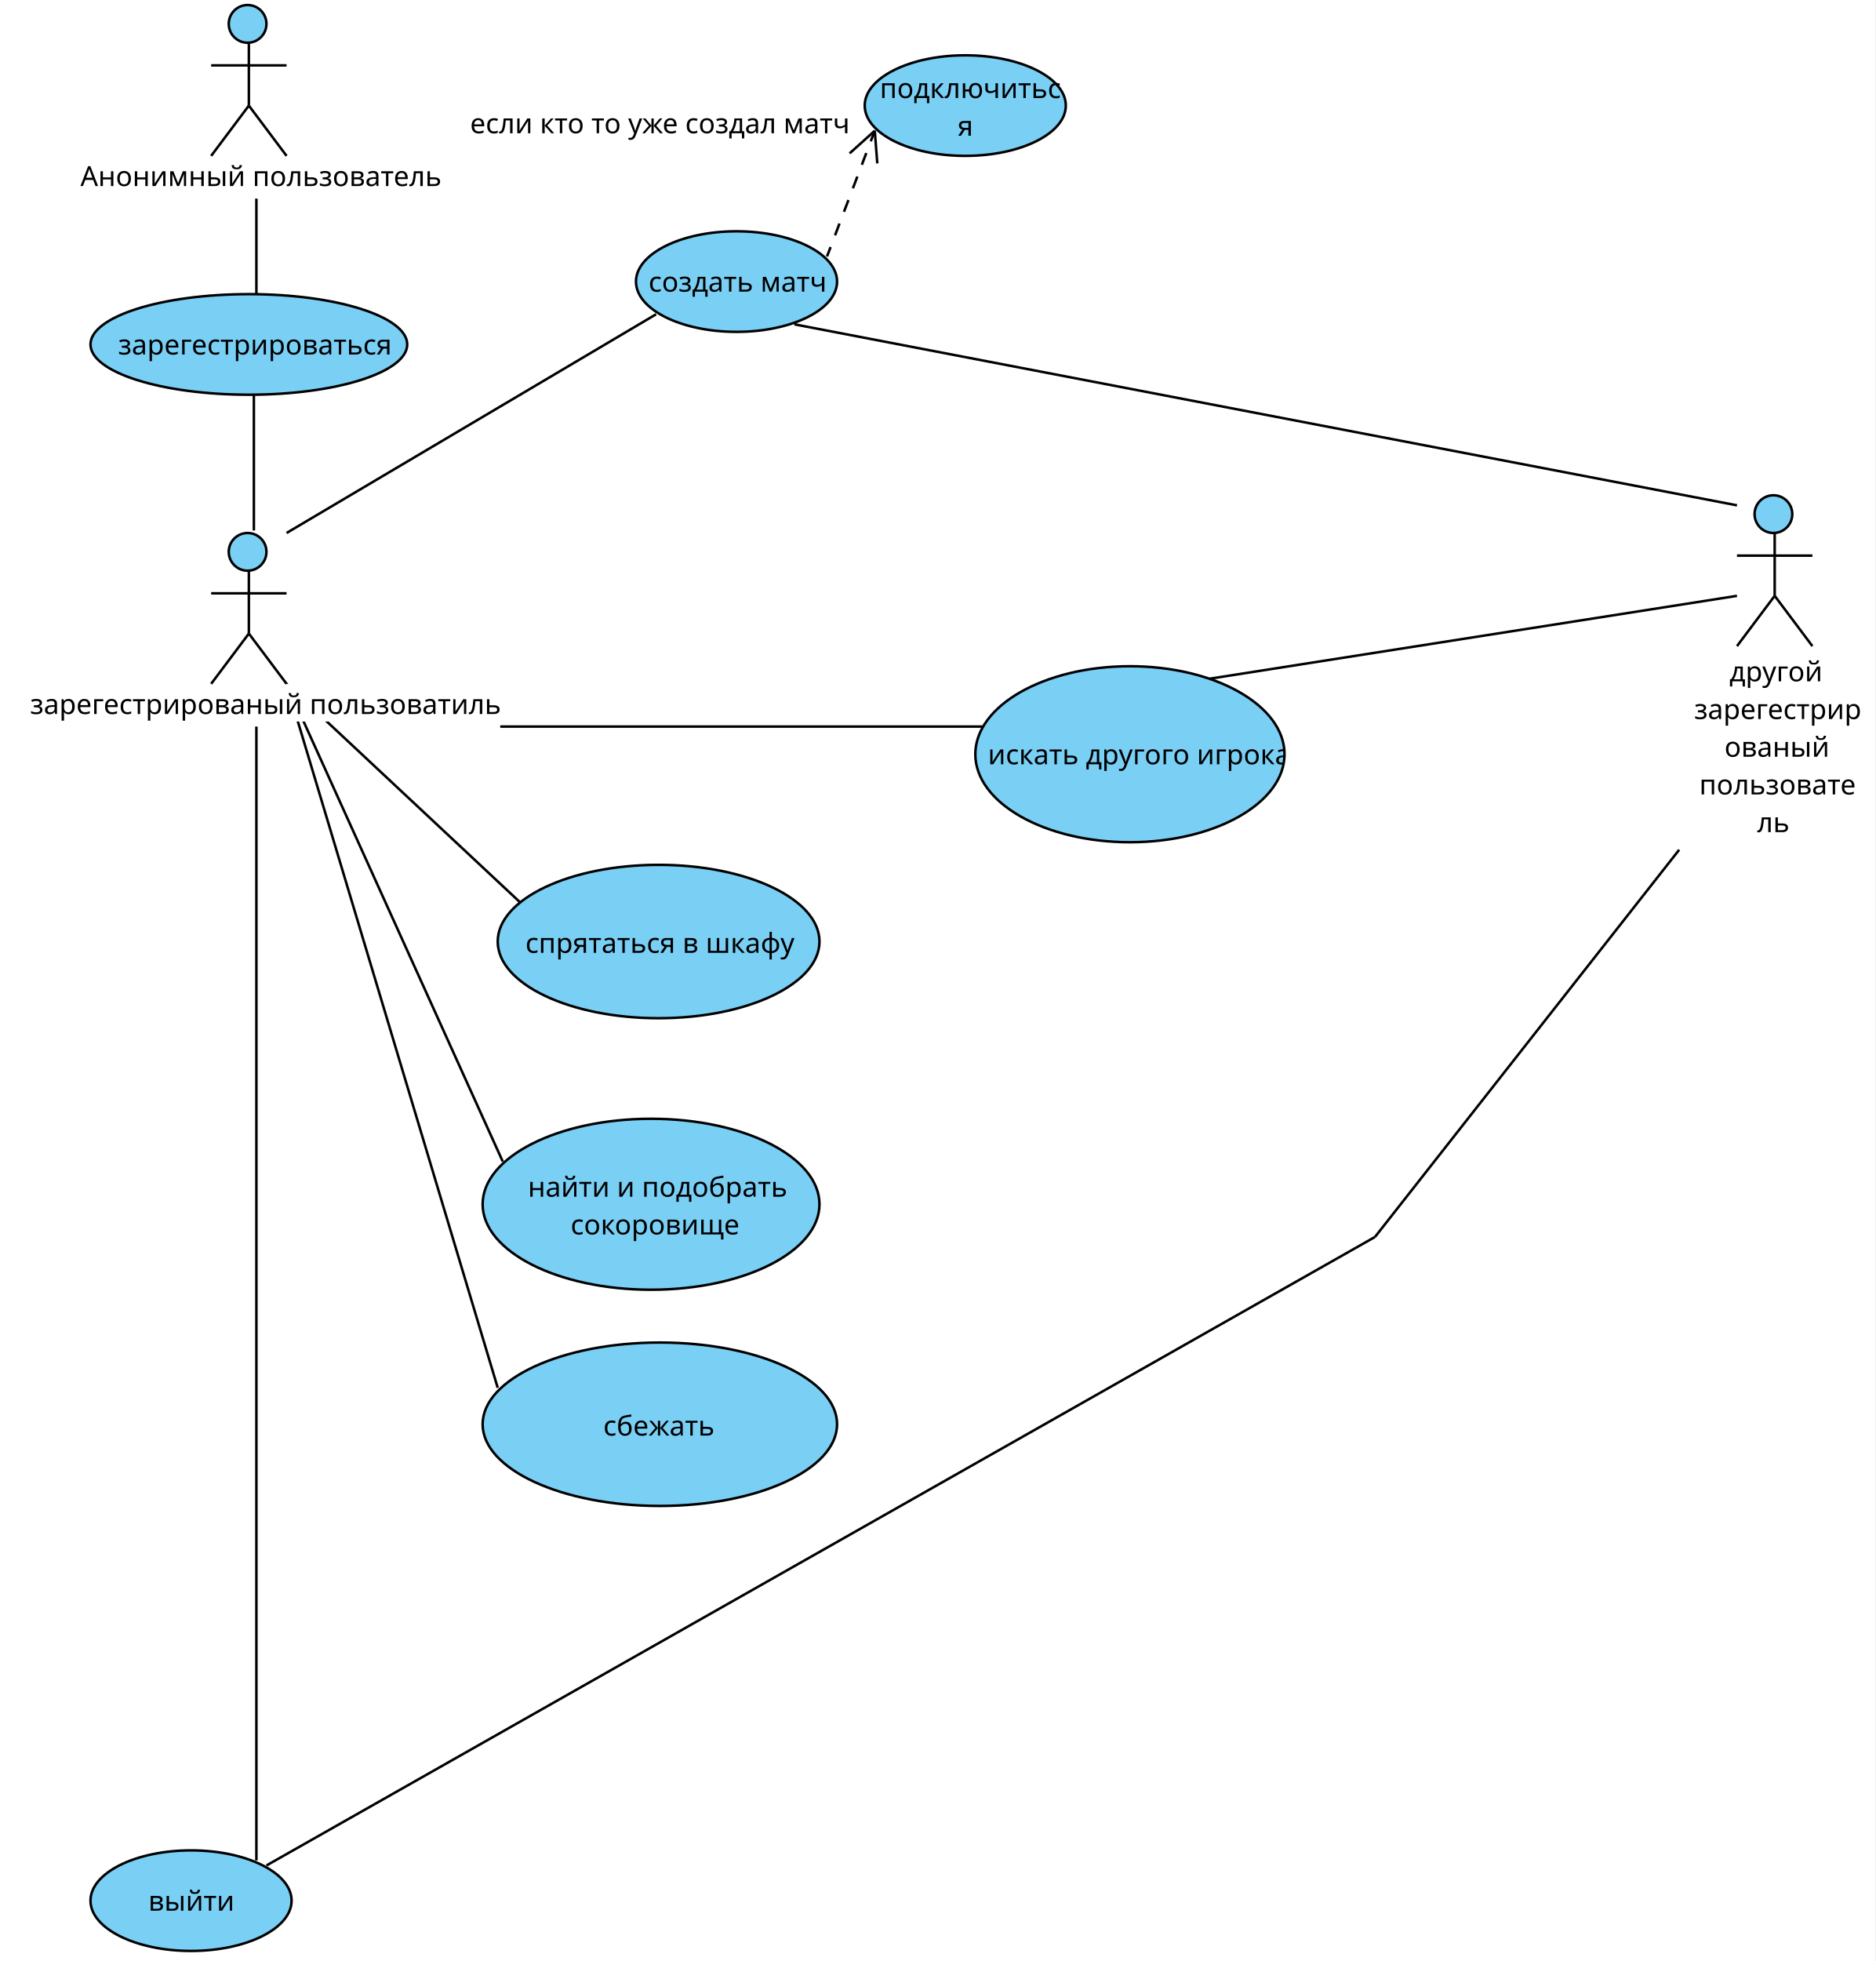
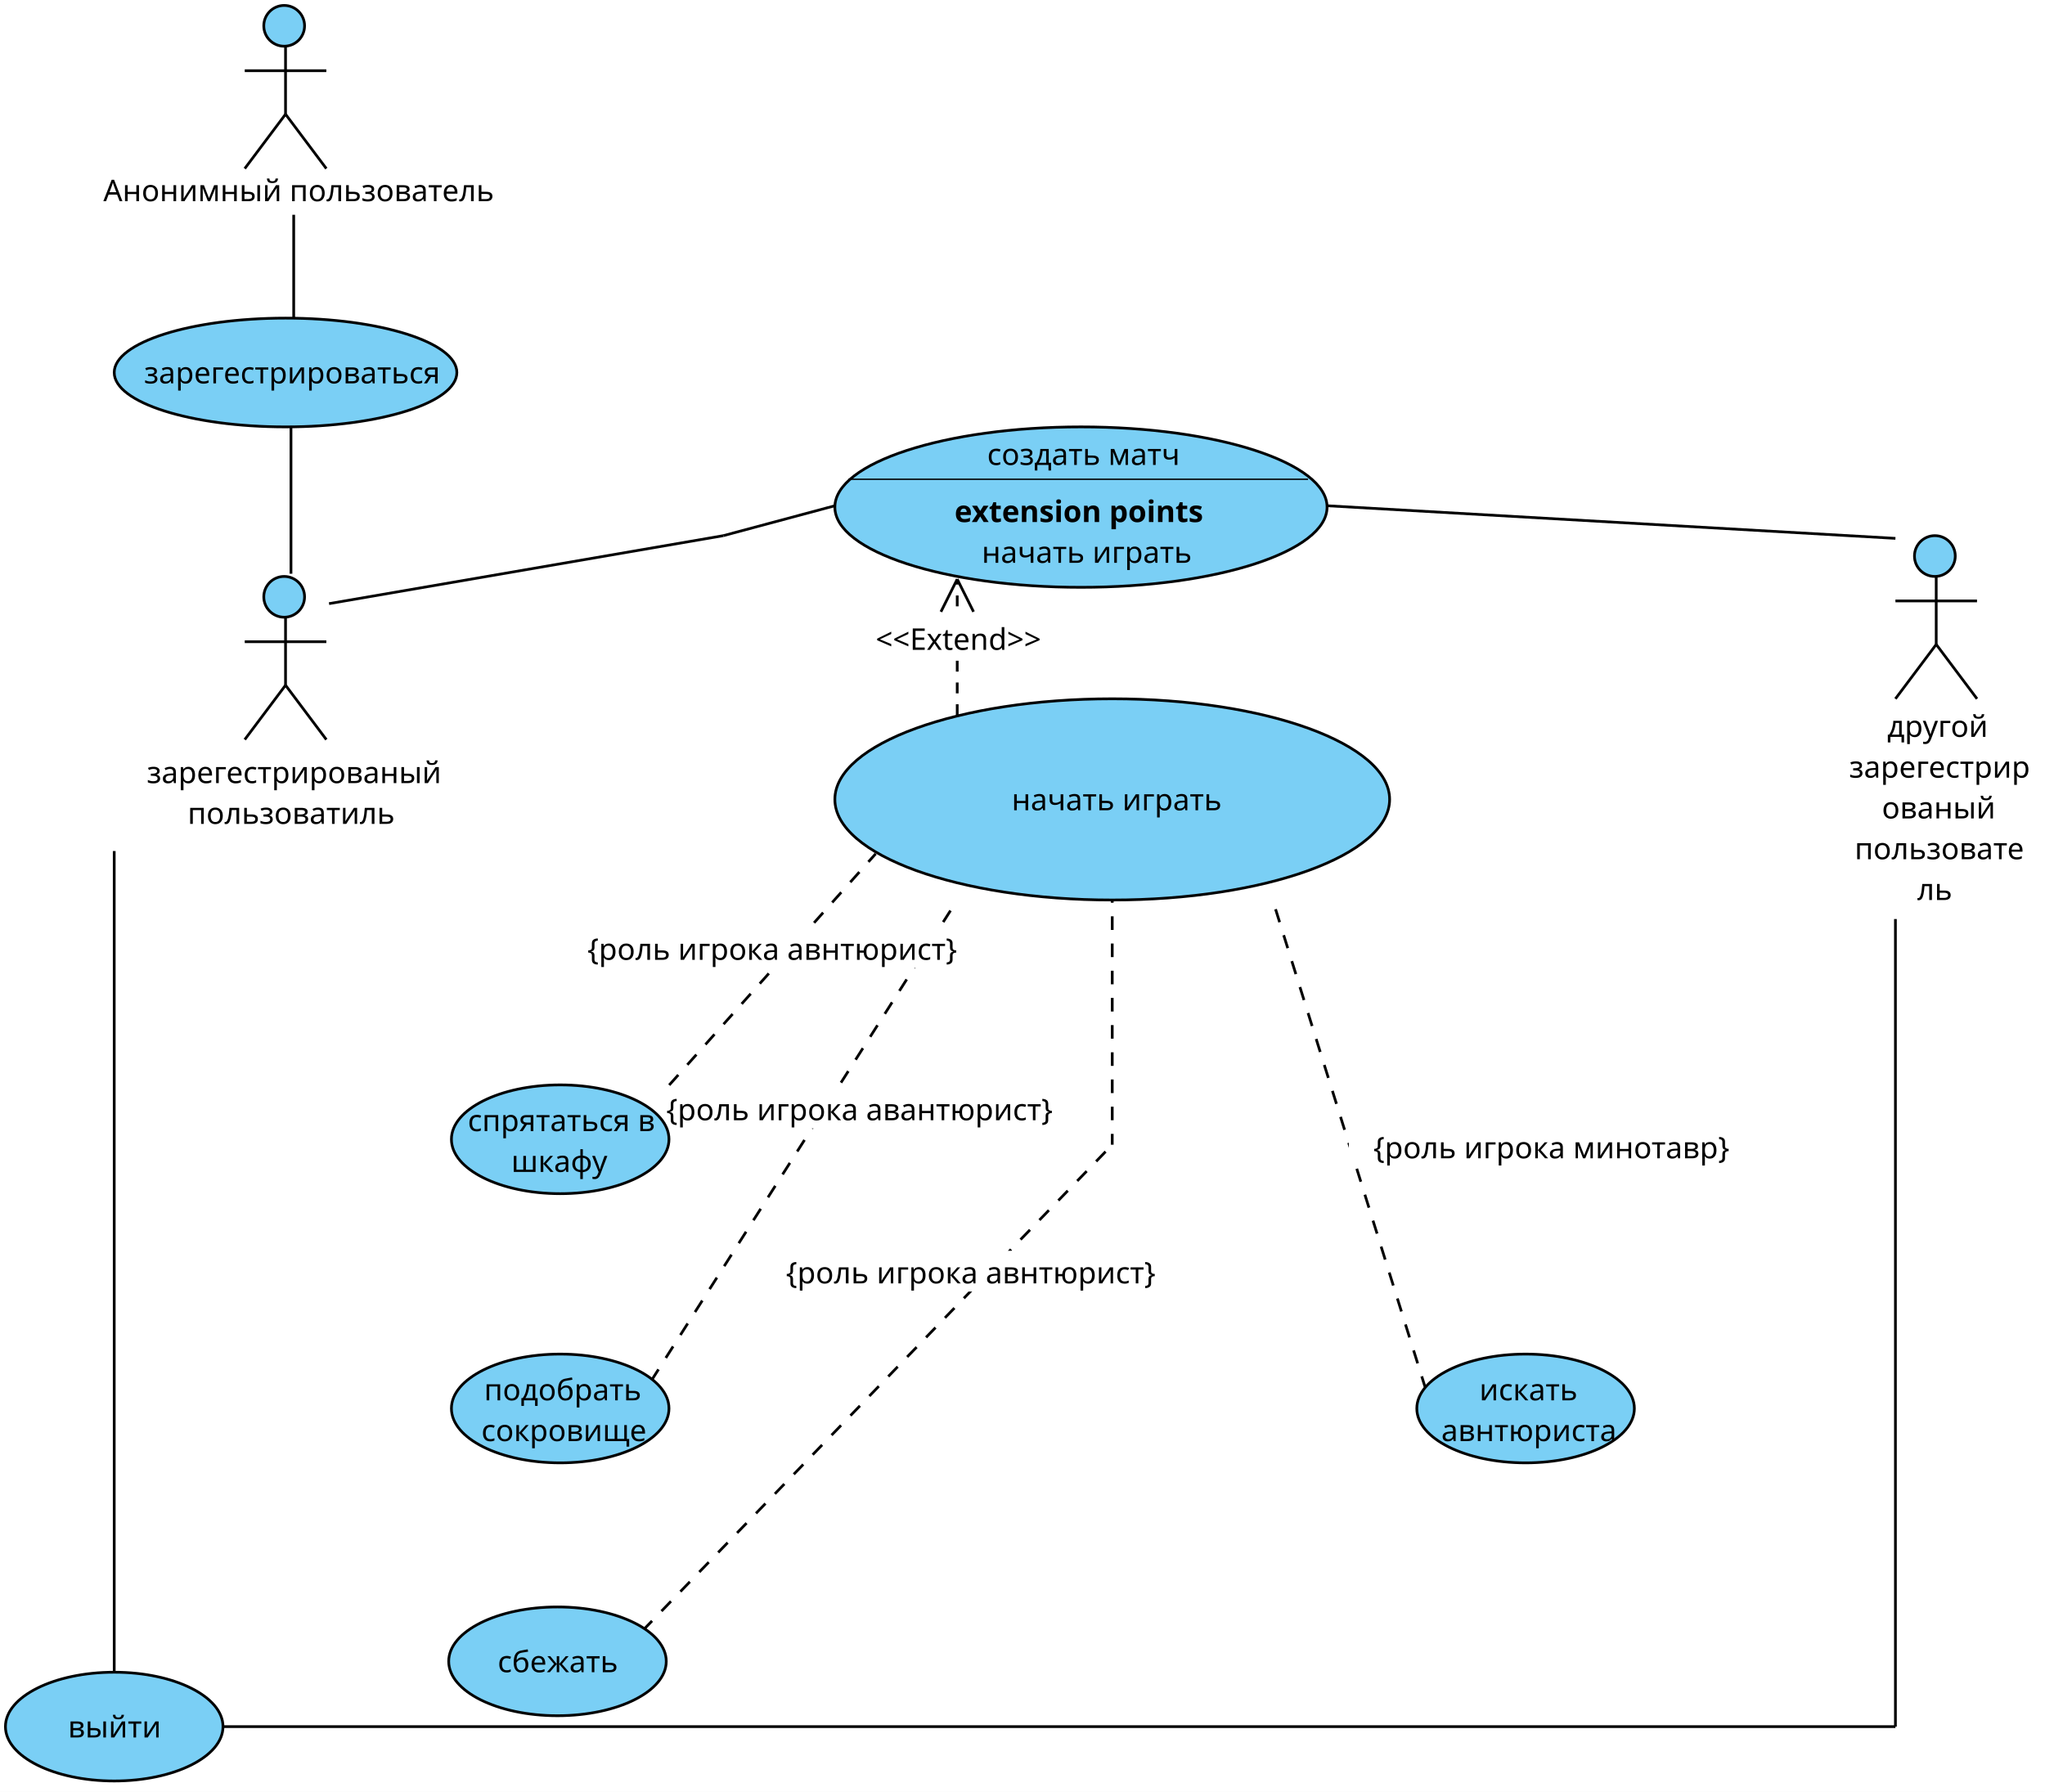
- <svg xmlns="http://www.w3.org/2000/svg" fill-opacity="0" color-rendering="auto" color-interpolation="auto" text-rendering="auto" stroke="rgb(0,0,0)" stroke-linecap="square" width="746" stroke-miterlimit="10" shape-rendering="auto" stroke-opacity="0" fill="rgb(0,0,0)" stroke-dasharray="none" font-weight="normal" stroke-width="1" height="780" font-family="'Dialog'" font-style="normal" stroke-linejoin="miter" font-size="12px" stroke-dashoffset="0" image-rendering="auto">
+ <svg xmlns="http://www.w3.org/2000/svg" fill-opacity="0" color-rendering="auto" color-interpolation="auto" text-rendering="auto" stroke="rgb(0,0,0)" stroke-linecap="square" width="752" stroke-miterlimit="10" shape-rendering="auto" stroke-opacity="0" fill="rgb(0,0,0)" stroke-dasharray="none" font-weight="normal" stroke-width="1" height="659" font-family="'Dialog'" font-style="normal" stroke-linejoin="miter" font-size="12px" stroke-dashoffset="0" image-rendering="auto">
  <defs id="genericDefs" />
  <g>
    <defs id="defs1">
      <clipPath clipPathUnits="userSpaceOnUse" id="clipPath1">
        <path d="M-7 -7 L41 -7 L41 71 L-7 71 L-7 -7 Z" />
      </clipPath>
      <clipPath clipPathUnits="userSpaceOnUse" id="clipPath2">
        <path d="M-7 -7 L137 -7 L137 51 L-7 51 L-7 -7 Z" />
      </clipPath>
      <clipPath clipPathUnits="userSpaceOnUse" id="clipPath3">
        <path d="M0 0 L0 40 L126 40 L126 0 Z" />
      </clipPath>
      <clipPath clipPathUnits="userSpaceOnUse" id="clipPath4">
        <path d="M-7 -7 L91 -7 L91 51 L-7 51 L-7 -7 Z" />
      </clipPath>
      <clipPath clipPathUnits="userSpaceOnUse" id="clipPath5">
        <path d="M0 0 L0 40 L80 40 L80 0 Z" />
      </clipPath>
      <clipPath clipPathUnits="userSpaceOnUse" id="clipPath6">
-         <path d="M-7 -7 L139 -7 L139 72 L-7 72 L-7 -7 Z" />
+         <path d="M-7 -7 L192 -7 L192 70 L-7 70 L-7 -7 Z" />
      </clipPath>
      <clipPath clipPathUnits="userSpaceOnUse" id="clipPath7">
-         <path d="M0 0 L0 61 L128 61 L128 0 Z" />
+         <path d="M0 0 L0 40 L181 40 L181 0 Z" />
      </clipPath>
      <clipPath clipPathUnits="userSpaceOnUse" id="clipPath8">
-         <path d="M-7 -7 L145 -7 L145 79 L-7 79 L-7 -7 Z" />
+         <path d="M0 0 L0 15 L141 15 L141 0 Z" />
      </clipPath>
      <clipPath clipPathUnits="userSpaceOnUse" id="clipPath9">
-         <path d="M0 0 L0 68 L134 68 L134 0 Z" />
+         <path d="M0 0 L0 19 L141 19 L141 0 Z" />
      </clipPath>
      <clipPath clipPathUnits="userSpaceOnUse" id="clipPath10">
-         <path d="M-7 -7 L152 -7 L152 76 L-7 76 L-7 -7 Z" />
+         <path d="M0 0 L0 19 L181 19 L181 0 Z" />
      </clipPath>
      <clipPath clipPathUnits="userSpaceOnUse" id="clipPath11">
-         <path d="M0 0 L0 65 L141 65 L141 0 Z" />
+         <path d="M-7 -7 L215 -7 L215 85 L-7 85 L-7 -7 Z" />
      </clipPath>
      <clipPath clipPathUnits="userSpaceOnUse" id="clipPath12">
-         <path d="M-7 -7 L134 -7 L134 81 L-7 81 L-7 -7 Z" />
+         <path d="M0 0 L0 74 L204 74 L204 0 Z" />
      </clipPath>
      <clipPath clipPathUnits="userSpaceOnUse" id="clipPath13">
-         <path d="M0 0 L0 70 L123 70 L123 0 Z" />
+         <path d="M-154 -15 L308 -15 L308 30 L-154 30 L-154 -15 Z" />
      </clipPath>
      <clipPath clipPathUnits="userSpaceOnUse" id="clipPath14">
-         <path d="M-154 -15 L308 -15 L308 30 L-154 30 L-154 -15 Z" />
+         <path d="M-72 -79 L144 -79 L144 158 L-72 158 L-72 -79 Z" />
      </clipPath>
      <clipPath clipPathUnits="userSpaceOnUse" id="clipPath15">
-         <path d="M-72 -79 L144 -79 L144 158 L-72 158 L-72 -79 Z" />
+         <path d="M-146 -39 L292 -39 L292 78 L-146 78 L-146 -39 Z" />
      </clipPath>
      <clipPath clipPathUnits="userSpaceOnUse" id="clipPath16">
-         <path d="M-195 -15 L390 -15 L390 30 L-195 30 L-195 -15 Z" />
+         <path d="M0 0 L104 0 L104 158 L0 158 L0 0 Z" />
      </clipPath>
      <clipPath clipPathUnits="userSpaceOnUse" id="clipPath17">
-         <path d="M0 0 L104 0 L104 158 L0 158 L0 0 Z" />
+         <path d="M0 0 L0 158 L104 158 L104 0 Z" />
      </clipPath>
      <clipPath clipPathUnits="userSpaceOnUse" id="clipPath18">
-         <path d="M0 0 L0 158 L104 158 L104 0 Z" />
+         <path d="M0 0 L104 0 L104 142 L0 142 L0 0 Z" />
      </clipPath>
      <clipPath clipPathUnits="userSpaceOnUse" id="clipPath19">
-         <path d="M0 0 L104 0 L104 142 L0 142 L0 0 Z" />
+         <path d="M0 0 L0 33 L104 33 L104 0 ZM0 48 L0 142 L104 142 L104 48 Z" />
      </clipPath>
      <clipPath clipPathUnits="userSpaceOnUse" id="clipPath20">
-         <path d="M0 0 L0 33 L104 33 L104 0 ZM0 48 L0 142 L104 142 L104 48 Z" />
+         <path d="M0 0 L104 0 L104 406 L0 406 L0 0 Z" />
      </clipPath>
      <clipPath clipPathUnits="userSpaceOnUse" id="clipPath21">
-         <path d="M0 0 L104 0 L104 555 L0 555 L0 0 Z" />
+         <path d="M0 0 L0 406 L104 406 L104 48 L40 48 L40 9 L104 9 L104 0 Z" />
      </clipPath>
      <clipPath clipPathUnits="userSpaceOnUse" id="clipPath22">
-         <path d="M0 0 L0 33 L104 33 L104 0 ZM0 48 L0 555 L104 555 L104 48 Z" />
+         <path d="M0 0 L290 0 L290 140 L0 140 L0 0 Z" />
      </clipPath>
      <clipPath clipPathUnits="userSpaceOnUse" id="clipPath23">
-         <path d="M0 0 L251 0 L251 191 L0 191 L0 0 Z" />
+         <path d="M0 0 L0 136 L107 136 L107 140 L290 140 L290 106 L241 106 L241 91 L290 91 L290 0 Z" />
      </clipPath>
      <clipPath clipPathUnits="userSpaceOnUse" id="clipPath24">
-         <path d="M112 0 L112 2 L0 2 L0 191 L251 191 L251 0 Z" />
+         <path d="M0 0 L313 0 L313 116 L0 116 L0 0 Z" />
      </clipPath>
      <clipPath clipPathUnits="userSpaceOnUse" id="clipPath25">
-         <path d="M0 0 L123 0 L123 154 L0 154 L0 0 Z" />
+         <path d="M0 0 L0 116 L313 116 L313 0 Z" />
      </clipPath>
      <clipPath clipPathUnits="userSpaceOnUse" id="clipPath26">
-         <path d="M0 0 L0 39 L64 39 L64 54 L0 54 L0 154 L123 154 L123 0 Z" />
+         <path d="M0 0 L719 0 L719 401 L0 401 L0 0 Z" />
      </clipPath>
      <clipPath clipPathUnits="userSpaceOnUse" id="clipPath27">
-         <path d="M0 0 L479 0 L479 176 L0 176 L0 0 Z" />
+         <path d="M321 53 L321 68 L175 68 L175 53 ZM356 112 L356 127 L204 127 L204 112 ZM605 126 L605 141 L464 141 L464 126 ZM394 172 L394 187 L248 187 L248 172 ZM146 0 L146 23 L0 23 L0 401 L719 401 L719 0 L716 0 L716 48 L644 48 L644 0 Z" />
      </clipPath>
      <clipPath clipPathUnits="userSpaceOnUse" id="clipPath28">
-         <path d="M0 0 L0 176 L479 176 L479 0 Z" />
+         <path d="M0 0 L276 0 L276 372 L0 372 L0 0 Z" />
      </clipPath>
      <clipPath clipPathUnits="userSpaceOnUse" id="clipPath29">
-         <path d="M0 0 L666 0 L666 508 L0 508 L0 0 Z" />
+         <path d="M166 60 L166 75 L20 75 L20 60 ZM201 119 L201 134 L49 134 L49 119 ZM239 179 L239 194 L93 194 L93 179 ZM0 0 L0 372 L276 372 L276 0 Z" />
      </clipPath>
      <clipPath clipPathUnits="userSpaceOnUse" id="clipPath30">
-         <path d="M0 0 L0 508 L666 508 L666 48 L614 48 L614 0 Z" />
+         <path d="M0 0 L216 0 L216 280 L0 280 L0 0 Z" />
      </clipPath>
      <clipPath clipPathUnits="userSpaceOnUse" id="clipPath31">
-         <path d="M0 0 L197 0 L197 191 L0 191 L0 0 Z" />
+         <path d="M163 60 L163 75 L17 75 L17 60 ZM198 119 L198 134 L46 134 L46 119 ZM0 0 L0 280 L216 280 L216 194 L90 194 L90 179 L216 179 L216 0 Z" />
      </clipPath>
      <clipPath clipPathUnits="userSpaceOnUse" id="clipPath32">
-         <path d="M0 0 L0 50 L133 50 L133 65 L0 65 L0 191 L197 191 L197 0 Z" />
+         <path d="M0 0 L187 0 L187 197 L0 197 L0 0 Z" />
      </clipPath>
      <clipPath clipPathUnits="userSpaceOnUse" id="clipPath33">
-         <path d="M0 0 L190 0 L190 294 L0 294 L0 0 Z" />
+         <path d="M164 77 L164 92 L18 92 L18 77 ZM0 0 L0 197 L91 197 L91 196 L187 196 L187 151 L47 151 L47 136 L187 136 L187 0 Z" />
      </clipPath>
      <clipPath clipPathUnits="userSpaceOnUse" id="clipPath34">
-         <path d="M0 0 L0 50 L133 50 L133 65 L0 65 L0 294 L190 294 L190 0 Z" />
+         <path d="M0 0 L160 0 L160 283 L0 283 L0 0 Z" />
      </clipPath>
      <clipPath clipPathUnits="userSpaceOnUse" id="clipPath35">
-         <path d="M0 0 L188 0 L188 384 L0 384 L0 0 Z" />
+         <path d="M0 0 L0 179 L8 179 L8 194 L0 194 L0 283 L160 283 L160 148 L78 148 L78 133 L160 133 L160 0 Z" />
      </clipPath>
      <clipPath clipPathUnits="userSpaceOnUse" id="clipPath36">
-         <path d="M0 0 L0 50 L133 50 L133 65 L0 65 L0 384 L188 384 L188 0 Z" />
+         <path d="M0 0 L104 0 L104 154 L0 154 L0 0 Z" />
      </clipPath>
      <clipPath clipPathUnits="userSpaceOnUse" id="clipPath37">
-         <path d="M0 0 L296 0 L296 104 L0 104 L0 0 Z" />
+         <path d="M90 64 L90 79 L10 79 L10 64 ZM0 0 L0 154 L104 154 L104 0 Z" />
      </clipPath>
      <clipPath clipPathUnits="userSpaceOnUse" id="clipPath38">
-         <path d="M0 0 L0 33 L48 33 L48 48 L0 48 L0 104 L296 104 L296 0 Z" />
+         <path d="M-80 -15 L160 -15 L160 30 L-80 30 L-80 -15 Z" />
      </clipPath>
      <clipPath clipPathUnits="userSpaceOnUse" id="clipPath39">
-         <path d="M0 0 L314 0 L314 137 L0 137 L0 0 Z" />
+         <path d="M-141 -15 L282 -15 L282 30 L-141 30 L-141 -15 Z" />
      </clipPath>
      <clipPath clipPathUnits="userSpaceOnUse" id="clipPath40">
-         <path d="M0 0 L0 137 L239 137 L239 70 L311 70 L311 137 L314 137 L314 0 Z" />
+         <path d="M-146 -15 L292 -15 L292 30 L-146 30 L-146 -15 Z" />
      </clipPath>
      <clipPath clipPathUnits="userSpaceOnUse" id="clipPath41">
-         <path d="M-166 -15 L332 -15 L332 30 L-166 30 L-166 -15 Z" />
+         <path d="M-152 -15 L304 -15 L304 30 L-152 30 L-152 -15 Z" />
      </clipPath>
    </defs>
    <g fill="white" text-rendering="geometricPrecision" fill-opacity="1" stroke-opacity="1" stroke="white">
-       <rect x="0" width="746" height="780" y="0" stroke="none" />
-     </g>
-     <g font-size="11px" transform="translate(84,2)" fill-opacity="1" fill="rgb(122,207,245)" text-rendering="geometricPrecision" image-rendering="optimizeQuality" font-family="sans-serif" stroke="rgb(122,207,245)" stroke-opacity="1">
+       <rect x="0" width="752" height="659" y="0" stroke="none" />
+     </g>
+     <g font-size="11px" transform="translate(90,2)" fill-opacity="1" fill="rgb(122,207,245)" text-rendering="geometricPrecision" image-rendering="optimizeQuality" font-family="sans-serif" stroke="rgb(122,207,245)" stroke-opacity="1">
      <circle r="7.5" clip-path="url(#clipPath1)" cx="14.5" cy="7.5" stroke="none" />
    </g>
-     <g stroke-linecap="butt" font-size="11px" transform="translate(84,2)" fill-opacity="1" fill="black" text-rendering="geometricPrecision" image-rendering="optimizeQuality" font-family="sans-serif" stroke-linejoin="round" stroke="black" stroke-opacity="1" stroke-miterlimit="0">
+     <g stroke-linecap="butt" font-size="11px" transform="translate(90,2)" fill-opacity="1" fill="black" text-rendering="geometricPrecision" image-rendering="optimizeQuality" font-family="sans-serif" stroke-linejoin="round" stroke="black" stroke-opacity="1" stroke-miterlimit="0">
      <circle fill="none" r="7.5" clip-path="url(#clipPath1)" cx="14.5" cy="7.5" />
      <line y2="40" fill="none" x1="15" clip-path="url(#clipPath1)" x2="15" y1="15" />
      <line y2="24" fill="none" x1="0" clip-path="url(#clipPath1)" x2="30" y1="24" />
      <line y2="60" fill="none" x1="15" clip-path="url(#clipPath1)" x2="0" y1="40" />
      <line y2="60" fill="none" x1="15" clip-path="url(#clipPath1)" x2="30" y1="40" />
    </g>
-     <g font-size="11px" transform="translate(36,117)" fill-opacity="1" fill="rgb(122,207,245)" text-rendering="geometricPrecision" image-rendering="optimizeQuality" font-family="sans-serif" stroke="rgb(122,207,245)" stroke-opacity="1">
+     <g font-size="11px" transform="translate(42,117)" fill-opacity="1" fill="rgb(122,207,245)" text-rendering="geometricPrecision" image-rendering="optimizeQuality" font-family="sans-serif" stroke="rgb(122,207,245)" stroke-opacity="1">
      <ellipse rx="63" ry="20" clip-path="url(#clipPath2)" cx="63" cy="20" stroke="none" />
    </g>
-     <g stroke-linecap="butt" font-size="11px" transform="translate(36,117)" fill-opacity="1" fill="black" text-rendering="geometricPrecision" image-rendering="optimizeQuality" font-family="sans-serif" stroke-linejoin="round" stroke="black" stroke-opacity="1" stroke-miterlimit="0">
+     <g stroke-linecap="butt" font-size="11px" transform="translate(42,117)" fill-opacity="1" fill="black" text-rendering="geometricPrecision" image-rendering="optimizeQuality" font-family="sans-serif" stroke-linejoin="round" stroke="black" stroke-opacity="1" stroke-miterlimit="0">
      <ellipse rx="63" fill="none" ry="20" clip-path="url(#clipPath2)" cx="63" cy="20" />
    </g>
-     <g font-size="11px" transform="translate(36,117)" fill-opacity="1" fill="black" text-rendering="geometricPrecision" image-rendering="optimizeQuality" font-family="sans-serif" stroke="black" stroke-opacity="1">
+     <g font-size="11px" transform="translate(42,117)" fill-opacity="1" fill="black" text-rendering="geometricPrecision" image-rendering="optimizeQuality" font-family="sans-serif" stroke="black" stroke-opacity="1">
      <text x="11" xml:space="preserve" y="24" clip-path="url(#clipPath3)" stroke="none">зарегестрироваться</text>
    </g>
-     <g font-size="11px" transform="translate(691,197)" fill-opacity="1" fill="rgb(122,207,245)" text-rendering="geometricPrecision" image-rendering="optimizeQuality" font-family="sans-serif" stroke="rgb(122,207,245)" stroke-opacity="1">
+     <g font-size="11px" transform="translate(697,197)" fill-opacity="1" fill="rgb(122,207,245)" text-rendering="geometricPrecision" image-rendering="optimizeQuality" font-family="sans-serif" stroke="rgb(122,207,245)" stroke-opacity="1">
      <circle r="7.5" clip-path="url(#clipPath1)" cx="14.5" cy="7.5" stroke="none" />
    </g>
-     <g stroke-linecap="butt" font-size="11px" transform="translate(691,197)" fill-opacity="1" fill="black" text-rendering="geometricPrecision" image-rendering="optimizeQuality" font-family="sans-serif" stroke-linejoin="round" stroke="black" stroke-opacity="1" stroke-miterlimit="0">
+     <g stroke-linecap="butt" font-size="11px" transform="translate(697,197)" fill-opacity="1" fill="black" text-rendering="geometricPrecision" image-rendering="optimizeQuality" font-family="sans-serif" stroke-linejoin="round" stroke="black" stroke-opacity="1" stroke-miterlimit="0">
      <circle fill="none" r="7.5" clip-path="url(#clipPath1)" cx="14.5" cy="7.5" />
      <line y2="40" fill="none" x1="15" clip-path="url(#clipPath1)" x2="15" y1="15" />
      <line y2="24" fill="none" x1="0" clip-path="url(#clipPath1)" x2="30" y1="24" />
      <line y2="60" fill="none" x1="15" clip-path="url(#clipPath1)" x2="0" y1="40" />
      <line y2="60" fill="none" x1="15" clip-path="url(#clipPath1)" x2="30" y1="40" />
    </g>
-     <g font-size="11px" transform="translate(344,22)" fill-opacity="1" fill="rgb(122,207,245)" text-rendering="geometricPrecision" image-rendering="optimizeQuality" font-family="sans-serif" stroke="rgb(122,207,245)" stroke-opacity="1">
-       <ellipse rx="40" ry="20" clip-path="url(#clipPath4)" cx="40" cy="20" stroke="none" />
-     </g>
-     <g stroke-linecap="butt" font-size="11px" transform="translate(344,22)" fill-opacity="1" fill="black" text-rendering="geometricPrecision" image-rendering="optimizeQuality" font-family="sans-serif" stroke-linejoin="round" stroke="black" stroke-opacity="1" stroke-miterlimit="0">
-       <ellipse rx="40" fill="none" ry="20" clip-path="url(#clipPath4)" cx="40" cy="20" />
-     </g>
-     <g font-size="11px" transform="translate(344,22)" fill-opacity="1" fill="black" text-rendering="geometricPrecision" image-rendering="optimizeQuality" font-family="sans-serif" stroke="black" stroke-opacity="1">
-       <text x="6" xml:space="preserve" y="17" clip-path="url(#clipPath5)" stroke="none">подключитьс</text>
-       <text x="37" xml:space="preserve" y="32" clip-path="url(#clipPath5)" stroke="none">я</text>
-     </g>
-     <g font-size="11px" transform="translate(84,212)" fill-opacity="1" fill="rgb(122,207,245)" text-rendering="geometricPrecision" image-rendering="optimizeQuality" font-family="sans-serif" stroke="rgb(122,207,245)" stroke-opacity="1">
+     <g font-size="11px" transform="translate(90,212)" fill-opacity="1" fill="rgb(122,207,245)" text-rendering="geometricPrecision" image-rendering="optimizeQuality" font-family="sans-serif" stroke="rgb(122,207,245)" stroke-opacity="1">
      <circle r="7.5" clip-path="url(#clipPath1)" cx="14.5" cy="7.5" stroke="none" />
    </g>
-     <g stroke-linecap="butt" font-size="11px" transform="translate(84,212)" fill-opacity="1" fill="black" text-rendering="geometricPrecision" image-rendering="optimizeQuality" font-family="sans-serif" stroke-linejoin="round" stroke="black" stroke-opacity="1" stroke-miterlimit="0">
+     <g stroke-linecap="butt" font-size="11px" transform="translate(90,212)" fill-opacity="1" fill="black" text-rendering="geometricPrecision" image-rendering="optimizeQuality" font-family="sans-serif" stroke-linejoin="round" stroke="black" stroke-opacity="1" stroke-miterlimit="0">
      <circle fill="none" r="7.5" clip-path="url(#clipPath1)" cx="14.5" cy="7.5" />
      <line y2="40" fill="none" x1="15" clip-path="url(#clipPath1)" x2="15" y1="15" />
      <line y2="24" fill="none" x1="0" clip-path="url(#clipPath1)" x2="30" y1="24" />
      <line y2="60" fill="none" x1="15" clip-path="url(#clipPath1)" x2="0" y1="40" />
      <line y2="60" fill="none" x1="15" clip-path="url(#clipPath1)" x2="30" y1="40" />
    </g>
-     <g font-size="11px" transform="translate(36,736)" fill-opacity="1" fill="rgb(122,207,245)" text-rendering="geometricPrecision" image-rendering="optimizeQuality" font-family="sans-serif" stroke="rgb(122,207,245)" stroke-opacity="1">
-       <ellipse rx="40" ry="20" clip-path="url(#clipPath4)" cx="40" cy="20" stroke="none" />
-     </g>
-     <g stroke-linecap="butt" font-size="11px" transform="translate(36,736)" fill-opacity="1" fill="black" text-rendering="geometricPrecision" image-rendering="optimizeQuality" font-family="sans-serif" stroke-linejoin="round" stroke="black" stroke-opacity="1" stroke-miterlimit="0">
-       <ellipse rx="40" fill="none" ry="20" clip-path="url(#clipPath4)" cx="40" cy="20" />
-     </g>
-     <g font-size="11px" transform="translate(36,736)" fill-opacity="1" fill="black" text-rendering="geometricPrecision" image-rendering="optimizeQuality" font-family="sans-serif" stroke="black" stroke-opacity="1">
+     <g font-size="11px" transform="translate(2,615)" fill-opacity="1" fill="rgb(122,207,245)" text-rendering="geometricPrecision" image-rendering="optimizeQuality" font-family="sans-serif" stroke="rgb(122,207,245)" stroke-opacity="1">
+       <ellipse rx="40" ry="20" clip-path="url(#clipPath4)" cx="40" cy="20" stroke="none" />
+     </g>
+     <g stroke-linecap="butt" font-size="11px" transform="translate(2,615)" fill-opacity="1" fill="black" text-rendering="geometricPrecision" image-rendering="optimizeQuality" font-family="sans-serif" stroke-linejoin="round" stroke="black" stroke-opacity="1" stroke-miterlimit="0">
+       <ellipse rx="40" fill="none" ry="20" clip-path="url(#clipPath4)" cx="40" cy="20" />
+     </g>
+     <g font-size="11px" transform="translate(2,615)" fill-opacity="1" fill="black" text-rendering="geometricPrecision" image-rendering="optimizeQuality" font-family="sans-serif" stroke="black" stroke-opacity="1">
      <text x="23" xml:space="preserve" y="24" clip-path="url(#clipPath5)" stroke="none">выйти</text>
    </g>
-     <g font-size="11px" transform="translate(253,92)" fill-opacity="1" fill="rgb(122,207,245)" text-rendering="geometricPrecision" image-rendering="optimizeQuality" font-family="sans-serif" stroke="rgb(122,207,245)" stroke-opacity="1">
-       <ellipse rx="40" ry="20" clip-path="url(#clipPath4)" cx="40" cy="20" stroke="none" />
-     </g>
-     <g stroke-linecap="butt" font-size="11px" transform="translate(253,92)" fill-opacity="1" fill="black" text-rendering="geometricPrecision" image-rendering="optimizeQuality" font-family="sans-serif" stroke-linejoin="round" stroke="black" stroke-opacity="1" stroke-miterlimit="0">
-       <ellipse rx="40" fill="none" ry="20" clip-path="url(#clipPath4)" cx="40" cy="20" />
-     </g>
-     <g font-size="11px" transform="translate(253,92)" fill-opacity="1" fill="black" text-rendering="geometricPrecision" image-rendering="optimizeQuality" font-family="sans-serif" stroke="black" stroke-opacity="1">
-       <text x="5" xml:space="preserve" y="24" clip-path="url(#clipPath5)" stroke="none">создать матч</text>
-     </g>
-     <g font-size="11px" transform="translate(198,344)" fill-opacity="1" fill="rgb(122,207,245)" text-rendering="geometricPrecision" image-rendering="optimizeQuality" font-family="sans-serif" stroke="rgb(122,207,245)" stroke-opacity="1">
-       <ellipse rx="64" ry="30.5" clip-path="url(#clipPath6)" cx="64" cy="30.5" stroke="none" />
-     </g>
-     <g stroke-linecap="butt" font-size="11px" transform="translate(198,344)" fill-opacity="1" fill="black" text-rendering="geometricPrecision" image-rendering="optimizeQuality" font-family="sans-serif" stroke-linejoin="round" stroke="black" stroke-opacity="1" stroke-miterlimit="0">
-       <ellipse rx="64" fill="none" ry="30.5" clip-path="url(#clipPath6)" cx="64" cy="30.5" />
-     </g>
-     <g font-size="11px" transform="translate(198,344)" fill-opacity="1" fill="black" text-rendering="geometricPrecision" image-rendering="optimizeQuality" font-family="sans-serif" stroke="black" stroke-opacity="1">
-       <text x="11" xml:space="preserve" y="35" clip-path="url(#clipPath7)" stroke="none">спрятаться в шкафу</text>
-     </g>
-     <g font-size="11px" transform="translate(192,445)" fill-opacity="1" fill="rgb(122,207,245)" text-rendering="geometricPrecision" image-rendering="optimizeQuality" font-family="sans-serif" stroke="rgb(122,207,245)" stroke-opacity="1">
-       <ellipse rx="67" ry="34" clip-path="url(#clipPath8)" cx="67" cy="34" stroke="none" />
-     </g>
-     <g stroke-linecap="butt" font-size="11px" transform="translate(192,445)" fill-opacity="1" fill="black" text-rendering="geometricPrecision" image-rendering="optimizeQuality" font-family="sans-serif" stroke-linejoin="round" stroke="black" stroke-opacity="1" stroke-miterlimit="0">
-       <ellipse rx="67" fill="none" ry="34" clip-path="url(#clipPath8)" cx="67" cy="34" />
-     </g>
-     <g font-size="11px" transform="translate(192,445)" fill-opacity="1" fill="black" text-rendering="geometricPrecision" image-rendering="optimizeQuality" font-family="sans-serif" stroke="black" stroke-opacity="1">
-       <text x="18" xml:space="preserve" y="31" clip-path="url(#clipPath9)" stroke="none">найти и подобрать</text>
-       <text x="35" xml:space="preserve" y="46" clip-path="url(#clipPath9)" stroke="none">сокоровище</text>
-     </g>
-     <g font-size="11px" transform="translate(192,534)" fill-opacity="1" fill="rgb(122,207,245)" text-rendering="geometricPrecision" image-rendering="optimizeQuality" font-family="sans-serif" stroke="rgb(122,207,245)" stroke-opacity="1">
-       <ellipse rx="70.5" ry="32.5" clip-path="url(#clipPath10)" cx="70.5" cy="32.5" stroke="none" />
-     </g>
-     <g stroke-linecap="butt" font-size="11px" transform="translate(192,534)" fill-opacity="1" fill="black" text-rendering="geometricPrecision" image-rendering="optimizeQuality" font-family="sans-serif" stroke-linejoin="round" stroke="black" stroke-opacity="1" stroke-miterlimit="0">
-       <ellipse rx="70.5" fill="none" ry="32.5" clip-path="url(#clipPath10)" cx="70.5" cy="32.5" />
-     </g>
-     <g font-size="11px" transform="translate(192,534)" fill-opacity="1" fill="black" text-rendering="geometricPrecision" image-rendering="optimizeQuality" font-family="sans-serif" stroke="black" stroke-opacity="1">
-       <text x="48" xml:space="preserve" y="37" clip-path="url(#clipPath11)" stroke="none">сбежать</text>
-     </g>
-     <g font-size="11px" transform="translate(388,265)" fill-opacity="1" fill="rgb(122,207,245)" text-rendering="geometricPrecision" image-rendering="optimizeQuality" font-family="sans-serif" stroke="rgb(122,207,245)" stroke-opacity="1">
-       <ellipse rx="61.5" ry="35" clip-path="url(#clipPath12)" cx="61.5" cy="35" stroke="none" />
-     </g>
-     <g stroke-linecap="butt" font-size="11px" transform="translate(388,265)" fill-opacity="1" fill="black" text-rendering="geometricPrecision" image-rendering="optimizeQuality" font-family="sans-serif" stroke-linejoin="round" stroke="black" stroke-opacity="1" stroke-miterlimit="0">
-       <ellipse rx="61.5" fill="none" ry="35" clip-path="url(#clipPath12)" cx="61.5" cy="35" />
-     </g>
-     <g font-size="11px" transform="translate(388,265)" fill-opacity="1" fill="black" text-rendering="geometricPrecision" image-rendering="optimizeQuality" font-family="sans-serif" stroke="black" stroke-opacity="1">
-       <text x="5" xml:space="preserve" y="39" clip-path="url(#clipPath13)" stroke="none">искать другого игрока</text>
-     </g>
-     <g font-size="11px" transform="translate(22,62)" fill-opacity="1" fill="black" text-rendering="geometricPrecision" image-rendering="optimizeQuality" font-family="sans-serif" stroke="black" stroke-opacity="1">
-       <text x="10" xml:space="preserve" y="12" clip-path="url(#clipPath14)" stroke="none">Анонимный пользователь</text>
-     </g>
-     <g font-size="11px" transform="translate(670,257)" fill-opacity="1" fill="black" text-rendering="geometricPrecision" image-rendering="optimizeQuality" font-family="sans-serif" stroke="black" stroke-opacity="1">
-       <text x="18" xml:space="preserve" y="14" clip-path="url(#clipPath15)" stroke="none">другой</text>
-       <text x="4" xml:space="preserve" y="29" clip-path="url(#clipPath15)" stroke="none">зарегестрир</text>
-       <text x="16" xml:space="preserve" y="44" clip-path="url(#clipPath15)" stroke="none">ованый</text>
-       <text x="6" xml:space="preserve" y="59" clip-path="url(#clipPath15)" stroke="none">пользовате</text>
-       <text x="29" xml:space="preserve" y="74" clip-path="url(#clipPath15)" stroke="none">ль</text>
-     </g>
-     <g font-size="11px" transform="translate(2,272)" fill-opacity="1" fill="black" text-rendering="geometricPrecision" image-rendering="optimizeQuality" font-family="sans-serif" stroke="black" stroke-opacity="1">
-       <text x="10" xml:space="preserve" y="12" clip-path="url(#clipPath16)" stroke="none">зарегестрированый пользоватиль</text>
-     </g>
-     <g stroke-linecap="butt" font-size="11px" transform="translate(51,107)" fill-opacity="1" fill="black" text-rendering="geometricPrecision" image-rendering="optimizeQuality" font-family="sans-serif" stroke-linejoin="round" stroke="black" stroke-opacity="1">
-       <line y2="50" fill="none" x1="50" clip-path="url(#clipPath18)" x2="50" y1="104" />
-     </g>
-     <g stroke-linecap="butt" font-size="11px" transform="translate(52,29)" fill-opacity="1" fill="black" text-rendering="geometricPrecision" image-rendering="optimizeQuality" font-family="sans-serif" stroke-linejoin="round" stroke="black" stroke-opacity="1">
-       <line y2="88" fill="none" x1="50" clip-path="url(#clipPath20)" x2="50" y1="50" />
-     </g>
-     <g stroke-linecap="butt" font-size="11px" transform="translate(52,239)" fill-opacity="1" fill="black" text-rendering="geometricPrecision" image-rendering="optimizeQuality" font-family="sans-serif" stroke-linejoin="round" stroke="black" stroke-opacity="1">
-       <line y2="501" fill="none" x1="50" clip-path="url(#clipPath22)" x2="50" y1="50" />
-     </g>
-     <g stroke-linecap="butt" font-size="11px" transform="translate(64,75)" fill-opacity="1" fill="black" text-rendering="geometricPrecision" image-rendering="optimizeQuality" font-family="sans-serif" stroke-linejoin="round" stroke="black" stroke-opacity="1">
-       <line y2="50" fill="none" x1="50" clip-path="url(#clipPath24)" x2="197" y1="137" />
-     </g>
-     <g fill-opacity="1" text-rendering="geometricPrecision" stroke="black" stroke-linecap="butt" transform="translate(279,2)" stroke-opacity="1" fill="black" stroke-dasharray="5" font-family="sans-serif" stroke-linejoin="round" font-size="11px" stroke-dashoffset="1" image-rendering="optimizeQuality">
-       <line y2="50" fill="none" x1="50" clip-path="url(#clipPath26)" x2="69" y1="100" />
-       <line clip-path="url(#clipPath26)" stroke-dashoffset="0" fill="none" x1="69" x2="59" y1="50" y2="59" stroke-dasharray="none" />
-       <line clip-path="url(#clipPath26)" stroke-dashoffset="0" fill="none" x1="69" x2="70" y1="50" y2="63" stroke-dasharray="none" />
-     </g>
-     <g stroke-linecap="butt" font-size="11px" transform="translate(266,79)" fill-opacity="1" fill="black" text-rendering="geometricPrecision" image-rendering="optimizeQuality" font-family="sans-serif" stroke-linejoin="round" stroke="black" stroke-opacity="1">
-       <line y2="50" fill="none" x1="425" clip-path="url(#clipPath28)" x2="50" y1="122" />
-     </g>
-     <g stroke-linecap="butt" font-size="11px" transform="translate(56,288)" fill-opacity="1" fill="black" text-rendering="geometricPrecision" image-rendering="optimizeQuality" font-family="sans-serif" stroke-linejoin="round" stroke="black" stroke-opacity="1">
-       <line y2="204" fill="none" x1="50" clip-path="url(#clipPath30)" x2="491" y1="454" />
-       <line y2="50" fill="none" x1="491" clip-path="url(#clipPath30)" x2="612" y1="204" />
-     </g>
-     <g stroke-linecap="butt" font-size="11px" transform="translate(64,222)" fill-opacity="1" fill="black" text-rendering="geometricPrecision" image-rendering="optimizeQuality" font-family="sans-serif" stroke-linejoin="round" stroke="black" stroke-opacity="1">
-       <line y2="137" fill="none" x1="50" clip-path="url(#clipPath32)" x2="143" y1="50" />
-     </g>
-     <g stroke-linecap="butt" font-size="11px" transform="translate(64,222)" fill-opacity="1" fill="black" text-rendering="geometricPrecision" image-rendering="optimizeQuality" font-family="sans-serif" stroke-linejoin="round" stroke="black" stroke-opacity="1">
-       <line y2="50" fill="none" x1="136" clip-path="url(#clipPath34)" x2="50" y1="240" />
-     </g>
-     <g stroke-linecap="butt" font-size="11px" transform="translate(64,222)" fill-opacity="1" fill="black" text-rendering="geometricPrecision" image-rendering="optimizeQuality" font-family="sans-serif" stroke-linejoin="round" stroke="black" stroke-opacity="1">
-       <line y2="50" fill="none" x1="134" clip-path="url(#clipPath36)" x2="50" y1="330" />
-     </g>
-     <g stroke-linecap="butt" font-size="11px" transform="translate(149,239)" fill-opacity="1" fill="black" text-rendering="geometricPrecision" image-rendering="optimizeQuality" font-family="sans-serif" stroke-linejoin="round" stroke="black" stroke-opacity="1">
-       <line y2="50" fill="none" x1="50" clip-path="url(#clipPath38)" x2="242" y1="50" />
-     </g>
-     <g stroke-linecap="butt" font-size="11px" transform="translate(431,187)" fill-opacity="1" fill="black" text-rendering="geometricPrecision" image-rendering="optimizeQuality" font-family="sans-serif" stroke-linejoin="round" stroke="black" stroke-opacity="1">
-       <line y2="83" fill="none" x1="260" clip-path="url(#clipPath40)" x2="50" y1="50" />
-     </g>
-     <g font-size="11px" transform="translate(177,41)" fill-opacity="1" fill="black" text-rendering="geometricPrecision" image-rendering="optimizeQuality" font-family="sans-serif" stroke="black" stroke-opacity="1">
-       <text x="10" xml:space="preserve" y="12" clip-path="url(#clipPath41)" stroke="none">если кто то уже создал матч</text>
-     </g>
-     <g font-size="10px" transform="rotate(-45) translate(-552.4983,0)" fill-opacity="1" fill="rgb(120,120,120)" text-rendering="geometricPrecision" image-rendering="optimizeQuality" stroke="rgb(120,120,120)" stroke-opacity="1" />
+     <g font-size="11px" transform="translate(307,157)" fill-opacity="1" fill="rgb(122,207,245)" text-rendering="geometricPrecision" image-rendering="optimizeQuality" font-family="sans-serif" stroke="rgb(122,207,245)" stroke-opacity="1">
+       <ellipse rx="90.5" ry="29.5" clip-path="url(#clipPath6)" cx="90.5" cy="29.5" stroke="none" />
+     </g>
+     <g stroke-linecap="butt" font-size="11px" transform="translate(307,157)" fill-opacity="1" fill="black" text-rendering="geometricPrecision" image-rendering="optimizeQuality" font-family="sans-serif" stroke-linejoin="round" stroke="black" stroke-opacity="1" stroke-miterlimit="0">
+       <ellipse rx="90.5" fill="none" ry="29.5" clip-path="url(#clipPath6)" cx="90.5" cy="29.5" />
+     </g>
+     <g stroke-linecap="butt" font-size="11px" transform="translate(307,176)" fill-opacity="1" fill="black" text-rendering="geometricPrecision" image-rendering="optimizeQuality" font-family="sans-serif" stroke-linejoin="round" stroke="black" stroke-opacity="1" stroke-miterlimit="0">
+       <line y2="0" fill="none" x1="5" clip-path="url(#clipPath7)" x2="174" y1="0" />
+     </g>
+     <g font-size="11px" transform="translate(327,195)" fill-opacity="1" fill="black" text-rendering="geometricPrecision" image-rendering="optimizeQuality" font-family="sans-serif" stroke="black" stroke-opacity="1">
+       <text x="34" xml:space="preserve" y="12" clip-path="url(#clipPath8)" stroke="none">начать играть</text>
+     </g>
+     <g font-size="11px" transform="translate(327,176)" fill-opacity="1" fill="black" text-rendering="geometricPrecision" image-rendering="optimizeQuality" font-family="sans-serif" stroke="black" font-weight="bold" stroke-opacity="1">
+       <text x="24" xml:space="preserve" y="16" clip-path="url(#clipPath9)" stroke="none">extension points</text>
+     </g>
+     <g font-size="11px" transform="translate(307,157)" fill-opacity="1" fill="black" text-rendering="geometricPrecision" image-rendering="optimizeQuality" font-family="sans-serif" stroke="black" stroke-opacity="1">
+       <text x="56" xml:space="preserve" y="14" clip-path="url(#clipPath10)" stroke="none">создать матч</text>
+     </g>
+     <g font-size="11px" transform="translate(307,257)" fill-opacity="1" fill="rgb(122,207,245)" text-rendering="geometricPrecision" image-rendering="optimizeQuality" font-family="sans-serif" stroke="rgb(122,207,245)" stroke-opacity="1">
+       <ellipse rx="102" ry="37" clip-path="url(#clipPath11)" cx="102" cy="37" stroke="none" />
+     </g>
+     <g stroke-linecap="butt" font-size="11px" transform="translate(307,257)" fill-opacity="1" fill="black" text-rendering="geometricPrecision" image-rendering="optimizeQuality" font-family="sans-serif" stroke-linejoin="round" stroke="black" stroke-opacity="1" stroke-miterlimit="0">
+       <ellipse rx="102" fill="none" ry="37" clip-path="url(#clipPath11)" cx="102" cy="37" />
+     </g>
+     <g font-size="11px" transform="translate(307,257)" fill-opacity="1" fill="black" text-rendering="geometricPrecision" image-rendering="optimizeQuality" font-family="sans-serif" stroke="black" stroke-opacity="1">
+       <text x="65" xml:space="preserve" y="41" clip-path="url(#clipPath12)" stroke="none">начать играть</text>
+     </g>
+     <g font-size="11px" transform="translate(166,399)" fill-opacity="1" fill="rgb(122,207,245)" text-rendering="geometricPrecision" image-rendering="optimizeQuality" font-family="sans-serif" stroke="rgb(122,207,245)" stroke-opacity="1">
+       <ellipse rx="40" ry="20" clip-path="url(#clipPath4)" cx="40" cy="20" stroke="none" />
+     </g>
+     <g stroke-linecap="butt" font-size="11px" transform="translate(166,399)" fill-opacity="1" fill="black" text-rendering="geometricPrecision" image-rendering="optimizeQuality" font-family="sans-serif" stroke-linejoin="round" stroke="black" stroke-opacity="1" stroke-miterlimit="0">
+       <ellipse rx="40" fill="none" ry="20" clip-path="url(#clipPath4)" cx="40" cy="20" />
+     </g>
+     <g font-size="11px" transform="translate(166,399)" fill-opacity="1" fill="black" text-rendering="geometricPrecision" image-rendering="optimizeQuality" font-family="sans-serif" stroke="black" stroke-opacity="1">
+       <text x="6" xml:space="preserve" y="17" clip-path="url(#clipPath5)" stroke="none">спрятаться в</text>
+       <text x="22" xml:space="preserve" y="32" clip-path="url(#clipPath5)" stroke="none">шкафу</text>
+     </g>
+     <g font-size="11px" transform="translate(166,498)" fill-opacity="1" fill="rgb(122,207,245)" text-rendering="geometricPrecision" image-rendering="optimizeQuality" font-family="sans-serif" stroke="rgb(122,207,245)" stroke-opacity="1">
+       <ellipse rx="40" ry="20" clip-path="url(#clipPath4)" cx="40" cy="20" stroke="none" />
+     </g>
+     <g stroke-linecap="butt" font-size="11px" transform="translate(166,498)" fill-opacity="1" fill="black" text-rendering="geometricPrecision" image-rendering="optimizeQuality" font-family="sans-serif" stroke-linejoin="round" stroke="black" stroke-opacity="1" stroke-miterlimit="0">
+       <ellipse rx="40" fill="none" ry="20" clip-path="url(#clipPath4)" cx="40" cy="20" />
+     </g>
+     <g font-size="11px" transform="translate(166,498)" fill-opacity="1" fill="black" text-rendering="geometricPrecision" image-rendering="optimizeQuality" font-family="sans-serif" stroke="black" stroke-opacity="1">
+       <text x="12" xml:space="preserve" y="17" clip-path="url(#clipPath5)" stroke="none">подобрать</text>
+       <text x="11" xml:space="preserve" y="32" clip-path="url(#clipPath5)" stroke="none">сокровище</text>
+     </g>
+     <g font-size="11px" transform="translate(165,591)" fill-opacity="1" fill="rgb(122,207,245)" text-rendering="geometricPrecision" image-rendering="optimizeQuality" font-family="sans-serif" stroke="rgb(122,207,245)" stroke-opacity="1">
+       <ellipse rx="40" ry="20" clip-path="url(#clipPath4)" cx="40" cy="20" stroke="none" />
+     </g>
+     <g stroke-linecap="butt" font-size="11px" transform="translate(165,591)" fill-opacity="1" fill="black" text-rendering="geometricPrecision" image-rendering="optimizeQuality" font-family="sans-serif" stroke-linejoin="round" stroke="black" stroke-opacity="1" stroke-miterlimit="0">
+       <ellipse rx="40" fill="none" ry="20" clip-path="url(#clipPath4)" cx="40" cy="20" />
+     </g>
+     <g font-size="11px" transform="translate(165,591)" fill-opacity="1" fill="black" text-rendering="geometricPrecision" image-rendering="optimizeQuality" font-family="sans-serif" stroke="black" stroke-opacity="1">
+       <text x="18" xml:space="preserve" y="24" clip-path="url(#clipPath5)" stroke="none">сбежать</text>
+     </g>
+     <g font-size="11px" transform="translate(521,498)" fill-opacity="1" fill="rgb(122,207,245)" text-rendering="geometricPrecision" image-rendering="optimizeQuality" font-family="sans-serif" stroke="rgb(122,207,245)" stroke-opacity="1">
+       <ellipse rx="40" ry="20" clip-path="url(#clipPath4)" cx="40" cy="20" stroke="none" />
+     </g>
+     <g stroke-linecap="butt" font-size="11px" transform="translate(521,498)" fill-opacity="1" fill="black" text-rendering="geometricPrecision" image-rendering="optimizeQuality" font-family="sans-serif" stroke-linejoin="round" stroke="black" stroke-opacity="1" stroke-miterlimit="0">
+       <ellipse rx="40" fill="none" ry="20" clip-path="url(#clipPath4)" cx="40" cy="20" />
+     </g>
+     <g font-size="11px" transform="translate(521,498)" fill-opacity="1" fill="black" text-rendering="geometricPrecision" image-rendering="optimizeQuality" font-family="sans-serif" stroke="black" stroke-opacity="1">
+       <text x="23" xml:space="preserve" y="17" clip-path="url(#clipPath5)" stroke="none">искать</text>
+       <text x="9" xml:space="preserve" y="32" clip-path="url(#clipPath5)" stroke="none">авнтюриста</text>
+     </g>
+     <g font-size="11px" transform="translate(28,62)" fill-opacity="1" fill="black" text-rendering="geometricPrecision" image-rendering="optimizeQuality" font-family="sans-serif" stroke="black" stroke-opacity="1">
+       <text x="10" xml:space="preserve" y="12" clip-path="url(#clipPath13)" stroke="none">Анонимный пользователь</text>
+     </g>
+     <g font-size="11px" transform="translate(676,257)" fill-opacity="1" fill="black" text-rendering="geometricPrecision" image-rendering="optimizeQuality" font-family="sans-serif" stroke="black" stroke-opacity="1">
+       <text x="18" xml:space="preserve" y="14" clip-path="url(#clipPath14)" stroke="none">другой</text>
+       <text x="4" xml:space="preserve" y="29" clip-path="url(#clipPath14)" stroke="none">зарегестрир</text>
+       <text x="16" xml:space="preserve" y="44" clip-path="url(#clipPath14)" stroke="none">ованый</text>
+       <text x="6" xml:space="preserve" y="59" clip-path="url(#clipPath14)" stroke="none">пользовате</text>
+       <text x="29" xml:space="preserve" y="74" clip-path="url(#clipPath14)" stroke="none">ль</text>
+     </g>
+     <g font-size="11px" transform="translate(32,272)" fill-opacity="1" fill="black" text-rendering="geometricPrecision" image-rendering="optimizeQuality" font-family="sans-serif" stroke="black" stroke-opacity="1">
+       <text x="22" xml:space="preserve" y="16" clip-path="url(#clipPath15)" stroke="none">зарегестрированый</text>
+       <text x="37" xml:space="preserve" y="31" clip-path="url(#clipPath15)" stroke="none">пользоватиль</text>
+     </g>
+     <g stroke-linecap="butt" font-size="11px" transform="translate(57,107)" fill-opacity="1" fill="black" text-rendering="geometricPrecision" image-rendering="optimizeQuality" font-family="sans-serif" stroke-linejoin="round" stroke="black" stroke-opacity="1">
+       <line y2="50" fill="none" x1="50" clip-path="url(#clipPath17)" x2="50" y1="104" />
+     </g>
+     <g stroke-linecap="butt" font-size="11px" transform="translate(58,29)" fill-opacity="1" fill="black" text-rendering="geometricPrecision" image-rendering="optimizeQuality" font-family="sans-serif" stroke-linejoin="round" stroke="black" stroke-opacity="1">
+       <line y2="88" fill="none" x1="50" clip-path="url(#clipPath19)" x2="50" y1="50" />
+     </g>
+     <g stroke-linecap="butt" font-size="11px" transform="translate(-8,263)" fill-opacity="1" fill="black" text-rendering="geometricPrecision" image-rendering="optimizeQuality" font-family="sans-serif" stroke-linejoin="round" stroke="black" stroke-opacity="1">
+       <line y2="352" fill="none" x1="50" clip-path="url(#clipPath21)" x2="50" y1="50" />
+     </g>
+     <g stroke-linecap="butt" font-size="11px" transform="translate(71,136)" fill-opacity="1" fill="black" text-rendering="geometricPrecision" image-rendering="optimizeQuality" font-family="sans-serif" stroke-linejoin="round" stroke="black" stroke-opacity="1">
+       <line y2="61" fill="none" x1="50" clip-path="url(#clipPath23)" x2="195" y1="86" />
+       <line y2="50" fill="none" x1="195" clip-path="url(#clipPath23)" x2="236" y1="61" />
+     </g>
+     <g stroke-linecap="butt" font-size="11px" transform="translate(438,136)" fill-opacity="1" fill="black" text-rendering="geometricPrecision" image-rendering="optimizeQuality" font-family="sans-serif" stroke-linejoin="round" stroke="black" stroke-opacity="1">
+       <line y2="50" fill="none" x1="259" clip-path="url(#clipPath25)" x2="50" y1="62" />
+     </g>
+     <g stroke-linecap="butt" font-size="11px" transform="translate(32,288)" fill-opacity="1" fill="black" text-rendering="geometricPrecision" image-rendering="optimizeQuality" font-family="sans-serif" stroke-linejoin="round" stroke="black" stroke-opacity="1">
+       <line y2="347" fill="none" x1="50" clip-path="url(#clipPath27)" x2="665" y1="347" />
+       <line y2="50" fill="none" x1="665" clip-path="url(#clipPath27)" x2="665" y1="347" />
+     </g>
+     <g fill-opacity="1" text-rendering="geometricPrecision" stroke="black" stroke-linecap="butt" transform="translate(187,281)" stroke-opacity="1" fill="black" stroke-dasharray="5" font-family="sans-serif" stroke-linejoin="round" font-size="11px" stroke-dashoffset="1" image-rendering="optimizeQuality">
+       <line y2="140" fill="none" x1="50" clip-path="url(#clipPath29)" x2="222" y1="318" />
+       <line y2="50" fill="none" x1="222" clip-path="url(#clipPath29)" x2="222" y1="140" />
+     </g>
+     <g fill-opacity="1" text-rendering="geometricPrecision" stroke="black" stroke-linecap="butt" transform="translate(190,281)" stroke-opacity="1" fill="black" stroke-dasharray="5" font-family="sans-serif" stroke-linejoin="round" font-size="11px" stroke-dashoffset="1" image-rendering="optimizeQuality">
+       <line y2="50" fill="none" x1="50" clip-path="url(#clipPath31)" x2="162" y1="226" />
+     </g>
+     <g fill-opacity="1" text-rendering="geometricPrecision" stroke="black" stroke-linecap="butt" transform="translate(189,264)" stroke-opacity="1" fill="black" stroke-dasharray="5" font-family="sans-serif" stroke-linejoin="round" font-size="11px" stroke-dashoffset="1" image-rendering="optimizeQuality">
+       <line y2="143" fill="none" x1="133" clip-path="url(#clipPath33)" x2="50" y1="50" />
+     </g>
+     <g fill-opacity="1" text-rendering="geometricPrecision" stroke="black" stroke-linecap="butt" transform="translate(418,281)" stroke-opacity="1" fill="black" stroke-dasharray="5" font-family="sans-serif" stroke-linejoin="round" font-size="11px" stroke-dashoffset="1" image-rendering="optimizeQuality">
+       <line y2="50" fill="none" x1="106" clip-path="url(#clipPath35)" x2="50" y1="229" />
+     </g>
+     <g stroke-linecap="butt" font-size="11px" transform="translate(302,163)" fill-opacity="1" fill="black" text-rendering="geometricPrecision" image-rendering="optimizeQuality" font-family="sans-serif" stroke-linejoin="round" stroke-dasharray="4" stroke="black" stroke-opacity="1">
+       <line y2="50" fill="none" x1="50" clip-path="url(#clipPath37)" x2="50" y1="100" />
+       <line clip-path="url(#clipPath37)" fill="none" x1="50" x2="44" y1="50" y2="62" stroke-dasharray="none" />
+       <line clip-path="url(#clipPath37)" fill="none" x1="50" x2="56" y1="50" y2="62" stroke-dasharray="none" />
+     </g>
+     <g font-size="11px" transform="translate(312,227)" fill-opacity="1" fill="black" text-rendering="geometricPrecision" image-rendering="optimizeQuality" font-family="sans-serif" stroke="black" stroke-opacity="1">
+       <text x="10" xml:space="preserve" y="12" clip-path="url(#clipPath38)" stroke="none">&lt;&lt;Extend&gt;&gt;</text>
+     </g>
+     <g font-size="11px" transform="translate(496,414)" fill-opacity="1" fill="black" text-rendering="geometricPrecision" image-rendering="optimizeQuality" font-family="sans-serif" stroke="black" stroke-opacity="1">
+       <text x="9" xml:space="preserve" y="12" clip-path="url(#clipPath39)" stroke="none">{роль игрока минотавр}</text>
+     </g>
+     <g font-size="11px" transform="translate(207,341)" fill-opacity="1" fill="black" text-rendering="geometricPrecision" image-rendering="optimizeQuality" font-family="sans-serif" stroke="black" stroke-opacity="1">
+       <text x="9" xml:space="preserve" y="12" clip-path="url(#clipPath40)" stroke="none">{роль игрока авнтюрист}</text>
+     </g>
+     <g font-size="11px" transform="translate(236,400)" fill-opacity="1" fill="black" text-rendering="geometricPrecision" image-rendering="optimizeQuality" font-family="sans-serif" stroke="black" stroke-opacity="1">
+       <text x="9" xml:space="preserve" y="12" clip-path="url(#clipPath41)" stroke="none">{роль игрока авантюрист}</text>
+     </g>
+     <g font-size="11px" transform="translate(280,460)" fill-opacity="1" fill="black" text-rendering="geometricPrecision" image-rendering="optimizeQuality" font-family="sans-serif" stroke="black" stroke-opacity="1">
+       <text x="9" xml:space="preserve" y="12" clip-path="url(#clipPath40)" stroke="none">{роль игрока авнтюрист}</text>
+     </g>
+     <g font-size="10px" transform="rotate(-45) translate(-466.2557,0)" fill-opacity="1" fill="rgb(120,120,120)" text-rendering="geometricPrecision" image-rendering="optimizeQuality" stroke="rgb(120,120,120)" stroke-opacity="1" />
  </g>
</svg>
